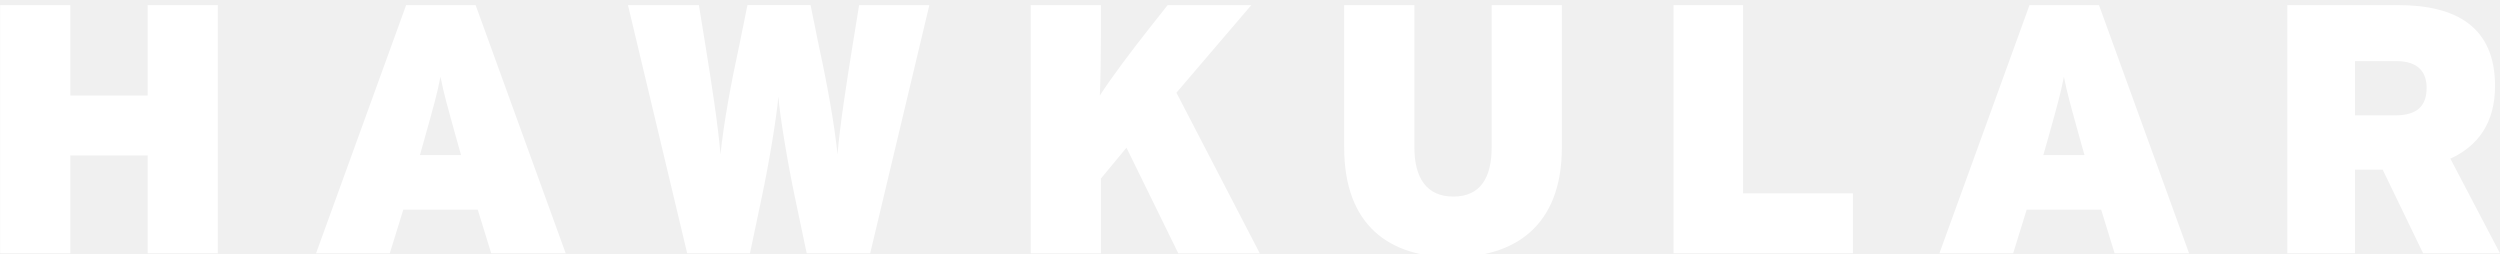
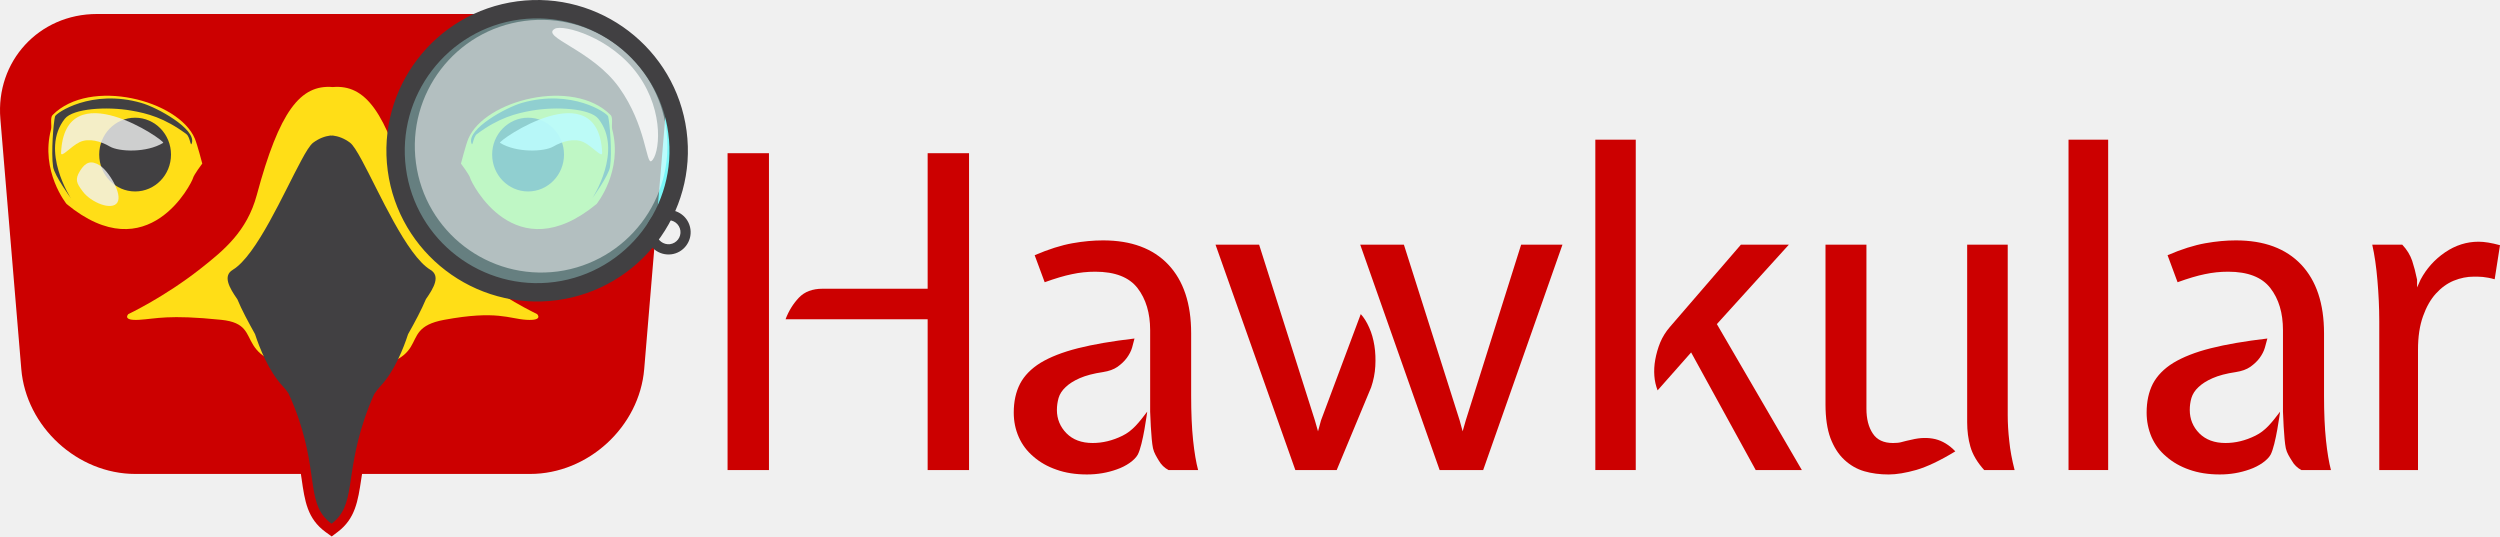
- <svg xmlns="http://www.w3.org/2000/svg" version="1.1" id="Layer_1" x="0px" y="0px" width="118.983px" height="12.055px" viewBox="0 0 118.983 12.055" enable-background="new 0 0 118.983 12.055" xml:space="preserve">
+ <svg xmlns="http://www.w3.org/2000/svg" version="1.1" id="Layer_1" x="0px" y="0px" width="180px" height="38.625px" viewBox="0 0 180 38.625" enable-background="new 0 0 180 38.625" xml:space="preserve">
+   <path fill="#CC0000" d="M23.443,38.307c-1.319-0.964-1.497-2.228-1.727-3.827c-0.149-1.066-0.341-2.396-0.903-4.07  c-0.196-0.571-0.421-1.151-0.678-1.703c-0.098-0.149-0.197-0.271-0.295-0.374c-1.053-1.104-1.75-2.761-2.157-3.978  c-0.585-1.048-0.969-1.806-1.245-2.451c-0.458-0.655-0.917-1.423-0.758-2.171c0.061-0.271,0.229-0.655,0.707-0.936  c1.16-0.702,2.728-3.808,3.762-5.867c0.323-0.632,0.626-1.235,0.894-1.731c0.472-0.87,0.767-1.291,1.057-1.511  c0.487-0.365,1.02-0.584,1.595-0.664l0.089-0.009l0.089,0.009l0.089-0.009l0.089,0.009c0.575,0.075,1.113,0.299,1.6,0.664  c0.29,0.225,0.589,0.65,1.057,1.511c0.262,0.491,0.562,1.081,0.88,1.708c1.039,2.063,2.61,5.179,3.78,5.89  c0.472,0.281,0.641,0.674,0.702,0.936c0.154,0.748-0.295,1.497-0.753,2.161c-0.276,0.655-0.678,1.441-1.258,2.471  c-0.337,1.011-1.039,2.798-2.143,3.968c-0.112,0.112-0.22,0.243-0.323,0.402c-0.243,0.542-0.454,1.076-0.646,1.646  c-0.576,1.693-0.777,3.032-0.936,4.107c-0.239,1.591-0.431,2.854-1.694,3.809l-0.435,0.328L23.443,38.307z" />
+   <path fill="#CC0000" d="M52.385,11.03h2.98v22.813h-2.98V11.03z M66.791,20.79v-9.76h2.98v22.813h-2.98V22.988H56.559  c0.229-0.607,0.552-1.122,0.959-1.553s0.978-0.646,1.708-0.646H66.791z" />
+   <path fill="#CC0000" d="M96.243,33.843h-2.979l-5.746-16.225h3.139l4.015,12.651l0.225,0.786l0.215-0.786l2.863-7.654  c0.225,0.243,0.431,0.571,0.608,0.974c0.178,0.393,0.3,0.832,0.374,1.3c0.075,0.469,0.094,0.964,0.065,1.479  c-0.027,0.506-0.131,1.021-0.299,1.517L96.243,33.843z" />
+   <polygon fill="#CC0000" points="103.654,33.843 97.937,17.618 101.081,17.618 105.095,30.269 105.31,31.055 105.535,30.269   109.521,17.618 112.497,17.618 106.789,33.843 " />
+   <rect x="114.864" y="10.057" fill="#CC0000" width="2.91" height="23.786" />
+   <path fill="#CC0000" d="M123.614,23.335l6.119,10.508h-3.322l-4.65-8.468l-2.414,2.732c-0.121-0.318-0.206-0.665-0.233-1.039  c-0.028-0.374-0.01-0.768,0.065-1.179c0.074-0.402,0.187-0.814,0.355-1.227c0.168-0.402,0.402-0.776,0.692-1.113l5.118-5.932h3.453  L123.614,23.335z" />
+   <path fill="#CC0000" d="M134.383,29.427c0,0.729,0.15,1.328,0.459,1.787c0.299,0.458,0.786,0.683,1.459,0.683  c0.244,0,0.459-0.019,0.637-0.074c0.178-0.047,0.421-0.112,0.711-0.169c0.608-0.149,1.17-0.159,1.694-0.037  c0.523,0.131,1.001,0.421,1.44,0.88c-1.104,0.673-2.04,1.113-2.807,1.338c-0.758,0.215-1.432,0.327-1.993,0.327  c-0.627,0-1.217-0.075-1.76-0.233c-0.542-0.159-1.02-0.44-1.44-0.833c-0.421-0.394-0.749-0.917-0.992-1.554  c-0.234-0.636-0.355-1.45-0.355-2.433V17.618h2.947V29.427z" />
+   <path fill="#CC0000" d="M142.861,33.843c-0.505-0.562-0.832-1.123-0.991-1.675s-0.234-1.142-0.234-1.769V17.618h2.92v12.277  c0,0.58,0.037,1.207,0.112,1.862c0.065,0.664,0.196,1.356,0.384,2.086H142.861z" />
+   <path fill="#CC0000" d="M151.788,33.843h-2.854V10.057h2.854V33.843z" />
+   <path fill="#CC0000" d="M172.963,17.618c0.337,0.355,0.571,0.749,0.711,1.151c0.132,0.402,0.253,0.86,0.356,1.366v0.562l0.252-0.562  c0.421-0.796,1.011-1.451,1.76-1.965c0.758-0.515,1.562-0.767,2.414-0.767c0.421,0,0.936,0.084,1.544,0.252l-0.384,2.452  c-0.327-0.094-0.617-0.141-0.861-0.168c-0.243-0.02-0.448-0.02-0.646-0.02c-0.477,0-0.954,0.094-1.44,0.291  c-0.478,0.196-0.908,0.515-1.282,0.926c-0.384,0.421-0.692,0.964-0.927,1.628c-0.243,0.674-0.364,1.479-0.364,2.424v8.655h-2.789  V23.119c0-0.973-0.047-1.946-0.131-2.919c-0.084-0.992-0.206-1.843-0.374-2.583H172.963z" />
+   <path fill="#CC0000" d="M46.383,26.572c-0.346,4.155-4.042,7.552-8.211,7.552H9.744c-4.168,0-7.865-3.396-8.211-7.552L0.027,8.564  C-0.324,4.41,2.806,1.008,6.975,1.008h33.967c4.169,0,7.294,3.401,6.948,7.556L46.383,26.572z" />
  <g>
-     <path fill="#FFFFFF" d="M7.028,12.055V7.398H3.347v4.656h-3.34V0.244h3.34v4.303h3.68V0.244h3.34v11.811H7.028z" />
-     <path fill="#FFFFFF" d="M23.378,12.055l-0.64-2.075h-3.544l-0.642,2.075h-3.51l4.287-11.811h3.308l4.286,11.811H23.378z    M21.724,6.605c-0.421-1.52-0.607-2.16-0.76-2.954c-0.152,0.793-0.339,1.452-0.76,2.954L19.986,7.38h1.957L21.724,6.605z" />
-     <path fill="#FFFFFF" d="M41.415,12.055h-3.022l-0.539-2.563c-0.388-1.823-0.743-4.034-0.809-4.895   c-0.069,0.861-0.421,3.072-0.812,4.895l-0.54,2.563h-2.988L29.887,0.244h3.376l0.32,1.973c0.27,1.671,0.591,3.73,0.708,5.13   c0.135-1.385,0.507-3.426,0.878-5.114l0.405-1.991h3.003l0.405,1.991c0.371,1.688,0.743,3.729,0.877,5.114   c0.118-1.4,0.439-3.46,0.709-5.13l0.32-1.973h3.343L41.415,12.055z" />
-     <path fill="#FFFFFF" d="M56.077,12.055l-2.465-5.026l-1.215,1.468v3.559h-3.342V0.244h3.342v1.383c0,0.996-0.017,2.06-0.051,2.92   c0.489-0.776,1.52-2.143,2.278-3.105l0.946-1.197h3.982l-3.562,4.167l3.967,7.644H56.077z" />
-     <path fill="#FFFFFF" d="M69.12,12.242c-2.969,0-5.147-1.485-5.147-5.231V0.244h3.342v6.767c0,1.449,0.574,2.344,1.856,2.344   c1.283,0,1.822-0.895,1.822-2.344V0.244h3.341v6.767C74.337,10.757,72.092,12.242,69.12,12.242z" />
-     <path fill="#FFFFFF" d="M79.65,12.055V0.244h3.309v8.959h5.229v2.852H79.65z" />
-     <path fill="#FFFFFF" d="M100.641,12.055l-0.64-2.075h-3.545l-0.643,2.075h-3.51l4.287-11.811h3.308l4.287,11.811H100.641z    M98.989,6.605c-0.421-1.52-0.608-2.16-0.761-2.954c-0.151,0.793-0.338,1.452-0.759,2.954l-0.22,0.774h1.957L98.989,6.605z" />
-     <path fill="#FFFFFF" d="M115.323,12.055l-1.924-3.981h-1.316v3.981h-3.223V0.244h5.28c2.769,0,4.607,1.046,4.607,3.847   c0,1.772-0.828,2.868-2.127,3.459l2.363,4.505H115.323z M114.055,2.909h-1.974V5.49h1.923c1.064,0,1.487-0.473,1.487-1.316   C115.491,3.433,115.086,2.909,114.055,2.909z" />
+     <path fill="#FFDE17" d="M23.935,26.854c-8.136-0.59-4.375-3.453-8.005-3.827c-3.846-0.394-4.669-0.075-5.918,0   c-1.25,0.074-0.772-0.412-0.772-0.412s2.606-1.226,5.203-3.275c1.689-1.328,3.34-2.69,4.042-5.287   c1.633-6.068,3.144-7.981,5.474-7.785c2.33-0.196,3.836,1.717,5.474,7.785c0.702,2.597,2.354,3.958,4.042,5.287   c2.596,2.05,5.198,3.275,5.198,3.275s0.482,0.486-0.772,0.412c-1.249-0.075-2.115-0.702-5.918,0c-3.907,0.72,0.136,3.237-8,3.827   h-0.023H23.935z" />
+   </g>
+   <path fill="#414042" d="M5.225,14.165c0,0-1.937-3.266-0.383-5.432c0.51-0.702,2.601-0.847,4.089-0.557  c0.978,0.188,2.049,0.487,3.406,1.605c0.243,0.201,0.252,0.955,0.341,0.594c0.239-0.964-2.138-2.414-3.121-2.723  C6.479,6.674,4.289,8.349,4.238,8.569c-0.094,0.412-0.253,2.475-0.117,3.448C4.205,12.616,5.225,14.165,5.225,14.165z" />
+   <path fill="#414042" d="M30.667,21.538c-0.318,0.758-0.791,1.647-1.287,2.526c-0.318,0.982-0.982,2.686-2.002,3.753  c-0.159,0.178-0.304,0.364-0.436,0.561c-0.281,0.618-0.505,1.208-0.692,1.76c-1.427,4.22-0.618,6.241-2.376,7.57  c-1.82-1.329-0.95-3.341-2.363-7.533c-0.192-0.57-0.431-1.179-0.725-1.815c0,0-0.005-0.009-0.005-0.019  c-0.126-0.187-0.257-0.365-0.412-0.523c-1.02-1.076-1.689-2.789-2.007-3.762c-0.491-0.88-0.959-1.75-1.272-2.508  c-0.589-0.843-1.062-1.685-0.328-2.124c1.712-1.03,3.687-5.582,4.932-7.875c0.346-0.646,0.636-1.114,0.851-1.272  c0.417-0.313,0.842-0.468,1.245-0.52c0.028,0,0.056,0.005,0.084,0.009c0.028-0.004,0.056-0.009,0.084-0.009  c0.407,0.052,0.833,0.206,1.25,0.52c0.21,0.159,0.5,0.627,0.851,1.272c1.24,2.292,3.219,6.845,4.927,7.875  C31.72,19.863,31.257,20.696,30.667,21.538z" />
+   <path fill="#FFDE17" d="M14.563,11.778c0,0-0.618,0.814-0.674,1.067c-0.056,0.253-3.191,6.7-9.095,1.843c0,0-1.914-2.358-1.118-5.38  c0.065-0.252-0.08-0.833,0.107-1.024c2.7-2.723,9.086-1.067,10.246,1.698C14.212,10.417,14.563,11.778,14.563,11.778z" />
+   <path fill="#414042" d="M5.112,14.286c0,0-2.26-3.448-0.444-5.736c0.594-0.744,3.037-0.894,4.777-0.589  c1.137,0.196,2.391,0.515,3.972,1.693c0.29,0.22,0.295,1.011,0.402,0.632c0.281-1.015-2.494-2.55-3.649-2.877  C6.582,6.379,4.022,8.143,3.961,8.382c-0.107,0.431-0.295,2.611-0.136,3.64C3.924,12.649,5.112,14.286,5.112,14.286z" />
+   <path fill="#414042" d="M12.313,11.128c0,1.469-1.156,2.657-2.583,2.657c-1.432,0-2.587-1.188-2.587-2.657  c0-1.464,1.156-2.653,2.587-2.653C11.157,8.476,12.313,9.664,12.313,11.128z" />
+   <path opacity="0.8" fill="#F1F2F2" d="M4.396,10.993c0.276-5.886,7.561-0.833,7.355-0.707c-1.193,0.73-3.182,0.646-3.836,0.267  c-0.65-0.384-1.516-0.627-2.171-0.323C5.094,10.534,4.373,11.428,4.396,10.993z" />
+   <path fill="#FFDE17" d="M33.189,11.778c0,0,0.618,0.814,0.674,1.067c0.056,0.253,3.191,6.7,9.091,1.843c0,0,1.918-2.358,1.123-5.38  c-0.065-0.252,0.08-0.833-0.112-1.024c-2.695-2.723-9.081-1.067-10.242,1.698C33.54,10.417,33.189,11.778,33.189,11.778z" />
+   <path fill="#414042" d="M42.64,14.286c0,0,2.26-3.448,0.439-5.736c-0.589-0.744-3.032-0.894-4.772-0.589  c-1.137,0.196-2.391,0.515-3.972,1.693c-0.29,0.22-0.295,1.011-0.402,0.632c-0.281-1.015,2.494-2.55,3.645-2.877  c3.593-1.029,6.147,0.734,6.208,0.973c0.112,0.431,0.299,2.611,0.136,3.64C43.824,12.649,42.64,14.286,42.64,14.286z" />
+   <path fill="#414042" d="M35.435,11.128c0,1.469,1.161,2.657,2.587,2.657c1.427,0,2.587-1.188,2.587-2.657  c0-1.464-1.16-2.653-2.587-2.653C36.595,8.476,35.435,9.664,35.435,11.128z" />
+   <path opacity="0.9" fill="#F1F2F2" d="M43.356,10.993c-0.276-5.886-7.561-0.833-7.355-0.707c1.193,0.73,3.181,0.646,3.832,0.267  c0.655-0.384,1.521-0.627,2.176-0.323C42.659,10.534,43.375,11.428,43.356,10.993z" />
+   <path opacity="0.8" fill="#F1F2F2" d="M8.453,14.576c-0.388,0.627-1.914,0-2.503-0.8c-0.439-0.594-0.575-0.847-0.187-1.474  s0.786-0.786,1.413-0.398S8.836,13.949,8.453,14.576z" />
+   <path fill="#CC0000" d="M80.818,31.373c-0.721,0.355-1.437,0.523-2.147,0.523c-0.795,0-1.422-0.233-1.886-0.701  c-0.458-0.468-0.688-1.029-0.688-1.676c0-0.299,0.042-0.58,0.122-0.87c0.084-0.28,0.252-0.542,0.505-0.776  c0.252-0.243,0.589-0.458,1.02-0.646c0.431-0.188,0.987-0.337,1.68-0.439c0.417-0.066,0.763-0.188,1.034-0.375  c0.271-0.196,0.496-0.402,0.674-0.646s0.304-0.486,0.379-0.739c0.07-0.253,0.131-0.468,0.173-0.655  c-1.614,0.188-2.971,0.422-4.08,0.702c-1.109,0.281-2.007,0.637-2.686,1.048c-0.678,0.421-1.17,0.927-1.474,1.507  c-0.304,0.59-0.454,1.282-0.454,2.077c0,0.627,0.117,1.207,0.36,1.759c0.239,0.543,0.589,1.011,1.053,1.404  c0.458,0.402,1.01,0.721,1.661,0.945c0.65,0.233,1.38,0.346,2.194,0.346c0.758,0,1.474-0.121,2.152-0.365  c0.678-0.233,1.282-0.654,1.506-1.057c0.379-0.702,0.683-3.098,0.683-3.098C81.992,30.437,81.543,31.018,80.818,31.373z" />
+   <path fill="#CC0000" d="M85.903,31.7c-0.093-0.889-0.14-1.965-0.14-3.219V23.99c0-2.134-0.552-3.78-1.647-4.941  c-1.1-1.161-2.667-1.741-4.693-1.741c-0.692,0-1.427,0.065-2.213,0.206c-0.786,0.14-1.689,0.421-2.714,0.861l0.721,1.946  c0.753-0.271,1.408-0.468,1.96-0.58c0.557-0.121,1.113-0.178,1.68-0.178c1.422,0,2.438,0.394,3.046,1.18  c0.604,0.786,0.908,1.796,0.908,3.031c0,0,0,4.398,0,5.867l0,0c0,0,0.061,1.993,0.206,2.639c0.075,0.337,0.262,0.618,0.421,0.889  c0.168,0.29,0.398,0.515,0.693,0.674h2.133C86.119,33.301,85.997,32.589,85.903,31.7z" />
+   <path fill="#CC0000" d="M162.38,31.373c-0.721,0.355-1.432,0.523-2.143,0.523c-0.796,0-1.423-0.233-1.891-0.701  c-0.458-0.468-0.683-1.029-0.683-1.676c0-0.299,0.037-0.58,0.121-0.87c0.085-0.28,0.253-0.542,0.506-0.776  c0.253-0.243,0.59-0.458,1.02-0.646c0.431-0.188,0.982-0.337,1.676-0.439c0.421-0.066,0.767-0.188,1.038-0.375  c0.271-0.196,0.496-0.402,0.674-0.646s0.3-0.486,0.374-0.739c0.075-0.253,0.131-0.468,0.178-0.655  c-1.609,0.188-2.976,0.422-4.079,0.702c-1.114,0.281-2.003,0.637-2.686,1.048c-0.684,0.421-1.17,0.927-1.479,1.507  c-0.3,0.59-0.449,1.282-0.449,2.077c0,0.627,0.121,1.207,0.355,1.759c0.243,0.543,0.589,1.011,1.058,1.404  c0.458,0.402,1.01,0.721,1.656,0.945c0.654,0.233,1.385,0.346,2.198,0.346c0.758,0,1.47-0.121,2.152-0.365  c0.674-0.233,1.282-0.654,1.507-1.057c0.374-0.702,0.683-3.098,0.683-3.098C163.559,30.437,163.111,31.018,162.38,31.373z" />
+   <path fill="#CC0000" d="M167.471,31.7c-0.094-0.889-0.141-1.965-0.141-3.219V23.99c0-2.134-0.552-3.78-1.646-4.941  c-1.104-1.161-2.667-1.741-4.697-1.741c-0.693,0-1.423,0.065-2.209,0.206c-0.786,0.14-1.693,0.421-2.714,0.861l0.721,1.946  c0.749-0.271,1.403-0.468,1.956-0.58c0.562-0.121,1.113-0.178,1.685-0.178c1.422,0,2.433,0.394,3.041,1.18s0.907,1.796,0.907,3.031  c0,0,0,4.398,0,5.867l0,0c0,0,0.065,1.993,0.206,2.639c0.075,0.337,0.262,0.618,0.431,0.889c0.159,0.29,0.393,0.515,0.683,0.674  h2.134C167.686,33.301,167.565,32.589,167.471,31.7z" />
+   <g>
+     <path opacity="0.5" fill="#00FDFF" d="M48.773,9.505c0.749,5.582-3.172,10.714-8.753,11.453   c-5.577,0.739-10.705-3.172-11.449-8.758c-0.744-5.577,3.177-10.705,8.753-11.449C42.907,0.007,48.034,3.928,48.773,9.505z" />
+     <path opacity="0.5" fill="#FFFFFF" d="M47.974,9.322c0.665,4.978-2.835,9.549-7.813,10.223c-4.978,0.655-9.554-2.84-10.213-7.818   c-0.665-4.978,2.831-9.554,7.809-10.218C42.733,0.845,47.309,4.344,47.974,9.322z" />
+     <path fill="#414042" d="M40.109,21.613c-5.933,0.795-11.402-3.397-12.193-9.325c-0.791-5.933,3.392-11.402,9.325-12.192   c5.928-0.791,11.402,3.392,12.192,9.324C50.224,15.348,46.042,20.817,40.109,21.613z M37.414,1.406   c-5.212,0.697-8.88,5.497-8.188,10.709c0.692,5.208,5.498,8.88,10.709,8.188c5.208-0.701,8.88-5.497,8.183-10.709   C47.426,4.386,42.621,0.713,37.414,1.406z" />
+     <path fill="#414042" d="M48.338,18.31c-0.875,0.112-1.684-0.505-1.801-1.375c-0.112-0.88,0.505-1.685,1.375-1.801   c0.88-0.117,1.685,0.5,1.801,1.375C49.831,17.384,49.213,18.198,48.338,18.31z M48.011,15.863   c-0.473,0.061-0.805,0.496-0.744,0.973c0.065,0.473,0.5,0.8,0.973,0.744c0.477-0.065,0.81-0.5,0.749-0.973   C48.923,16.13,48.488,15.797,48.011,15.863z" />
+     <path opacity="0.8" fill="#FFFFFF" d="M39.95,2.07c-1.067,0.599,2.681,1.502,4.632,4.239c1.951,2.737,1.937,5.568,2.321,5.287   c0.561-0.412,1.001-3.458-0.95-6.195C44.006,2.665,40.535,1.743,39.95,2.07z" />
  </g>
</svg>
